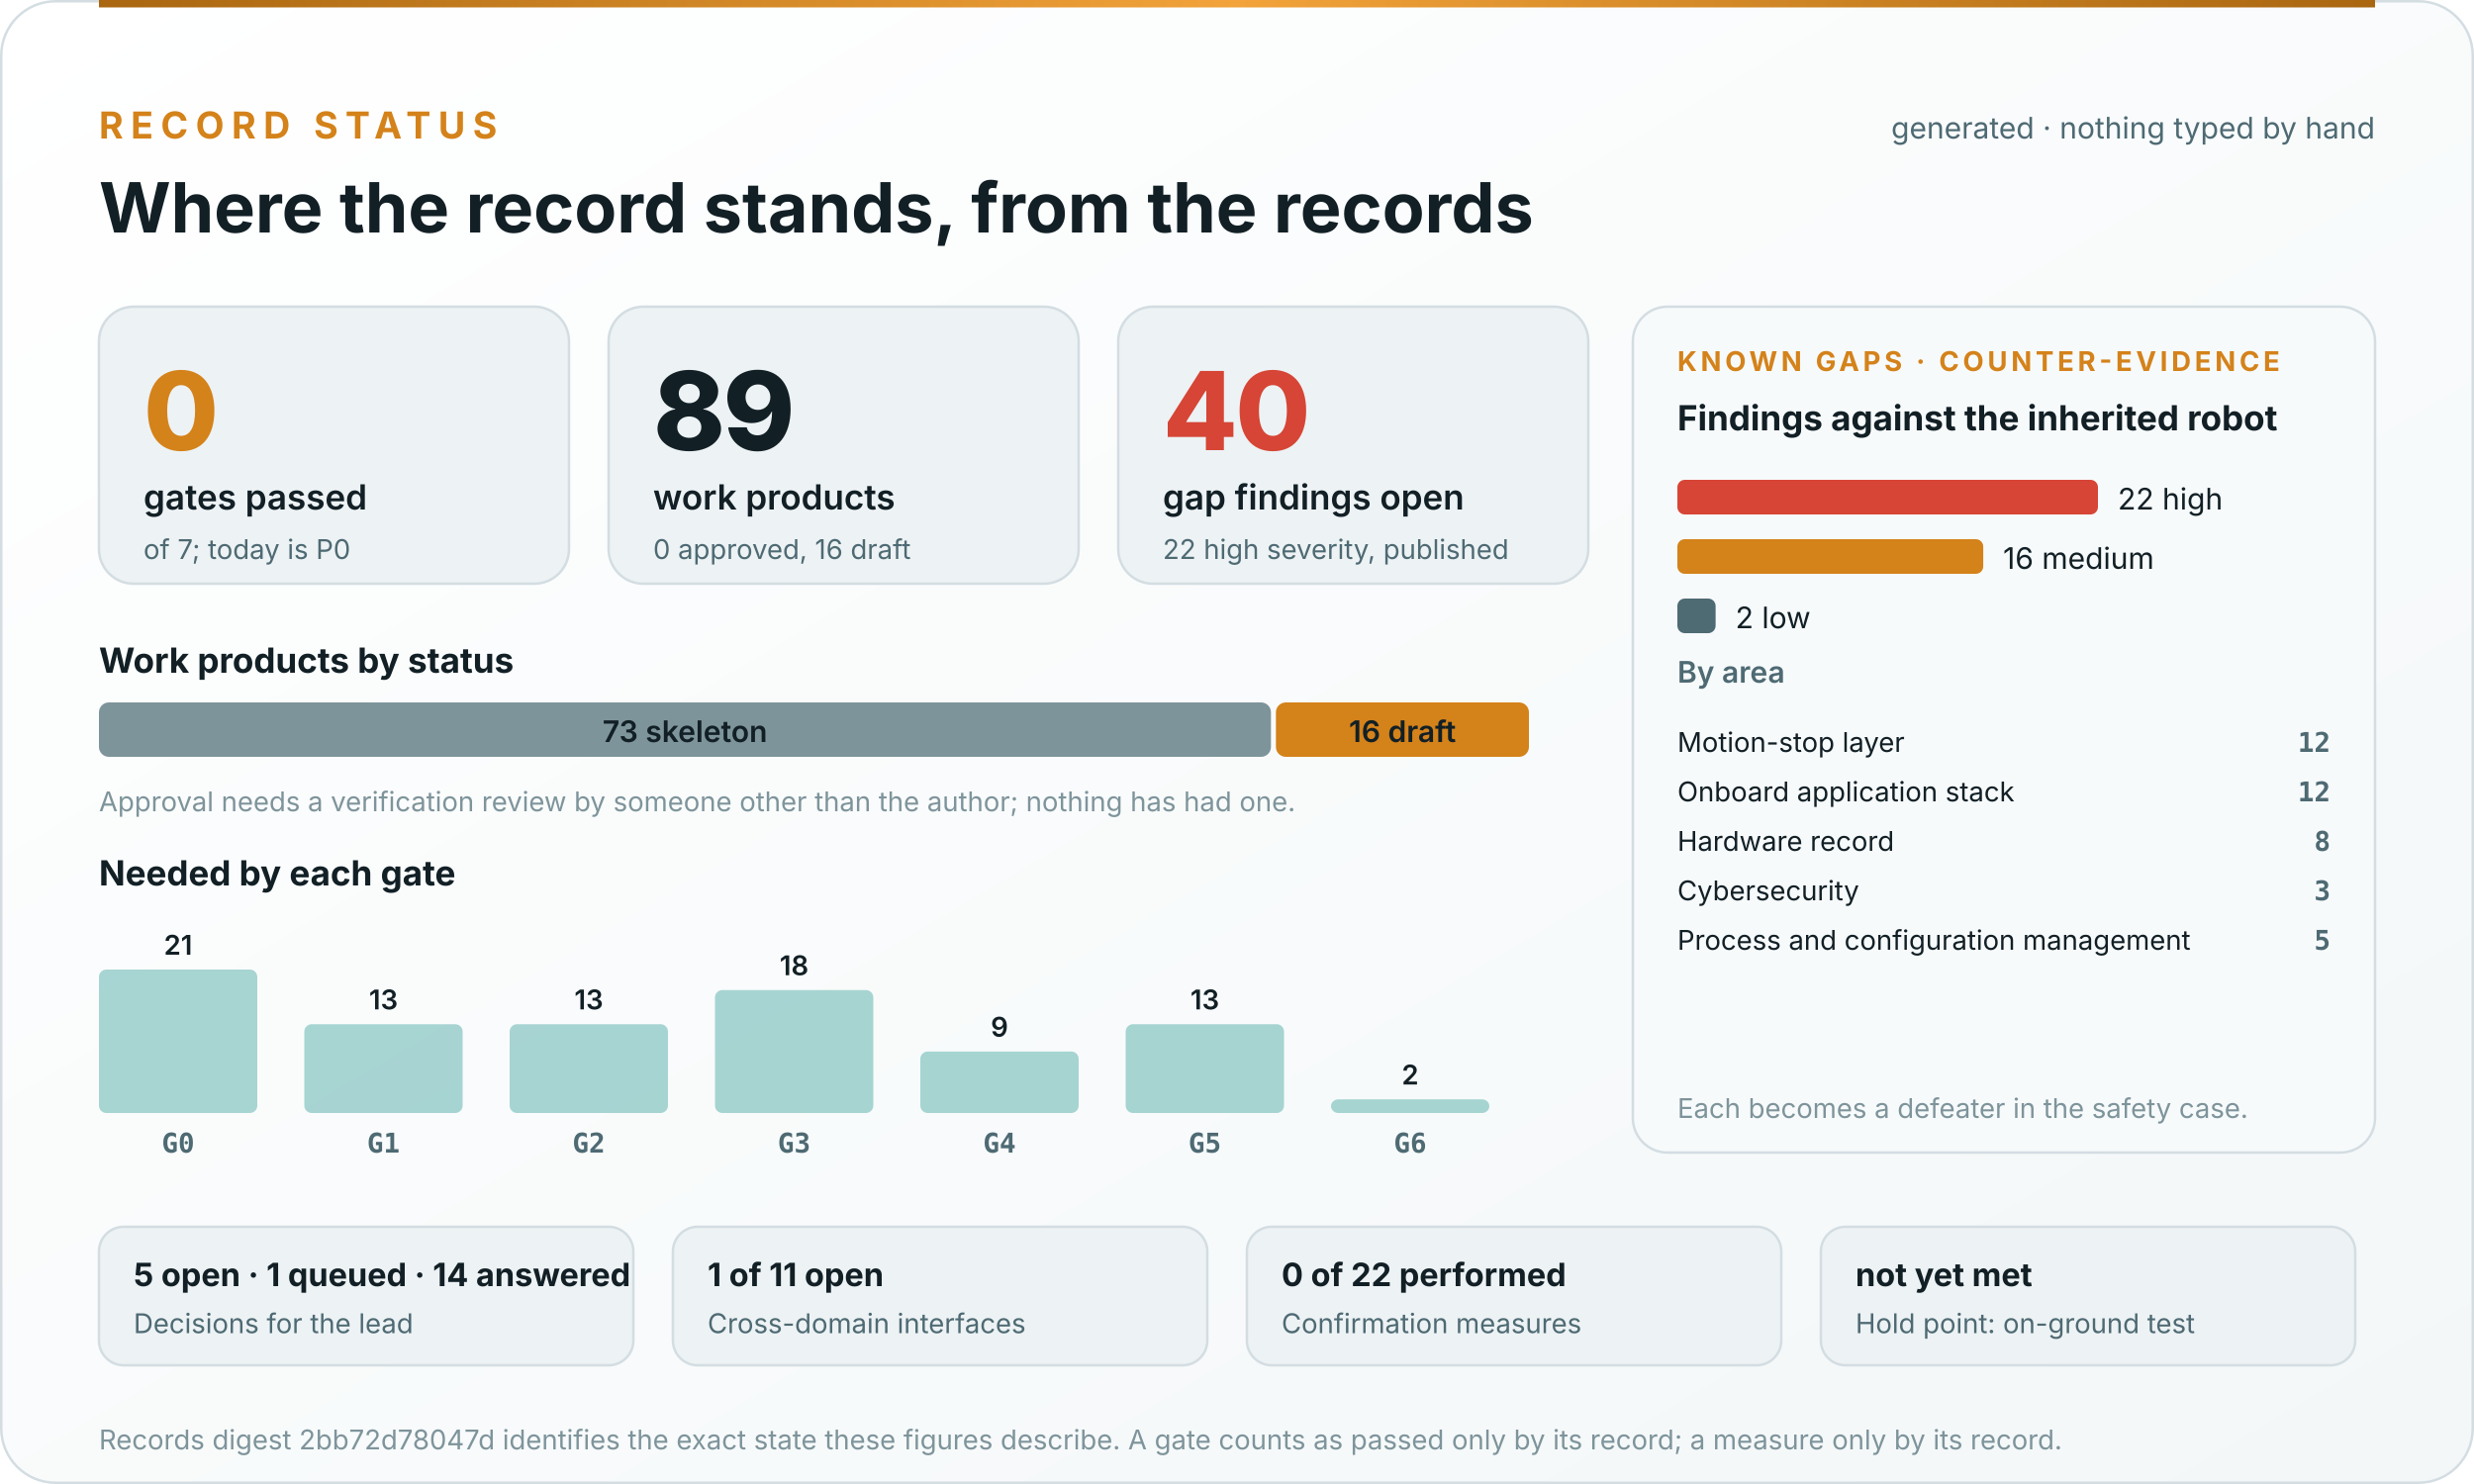
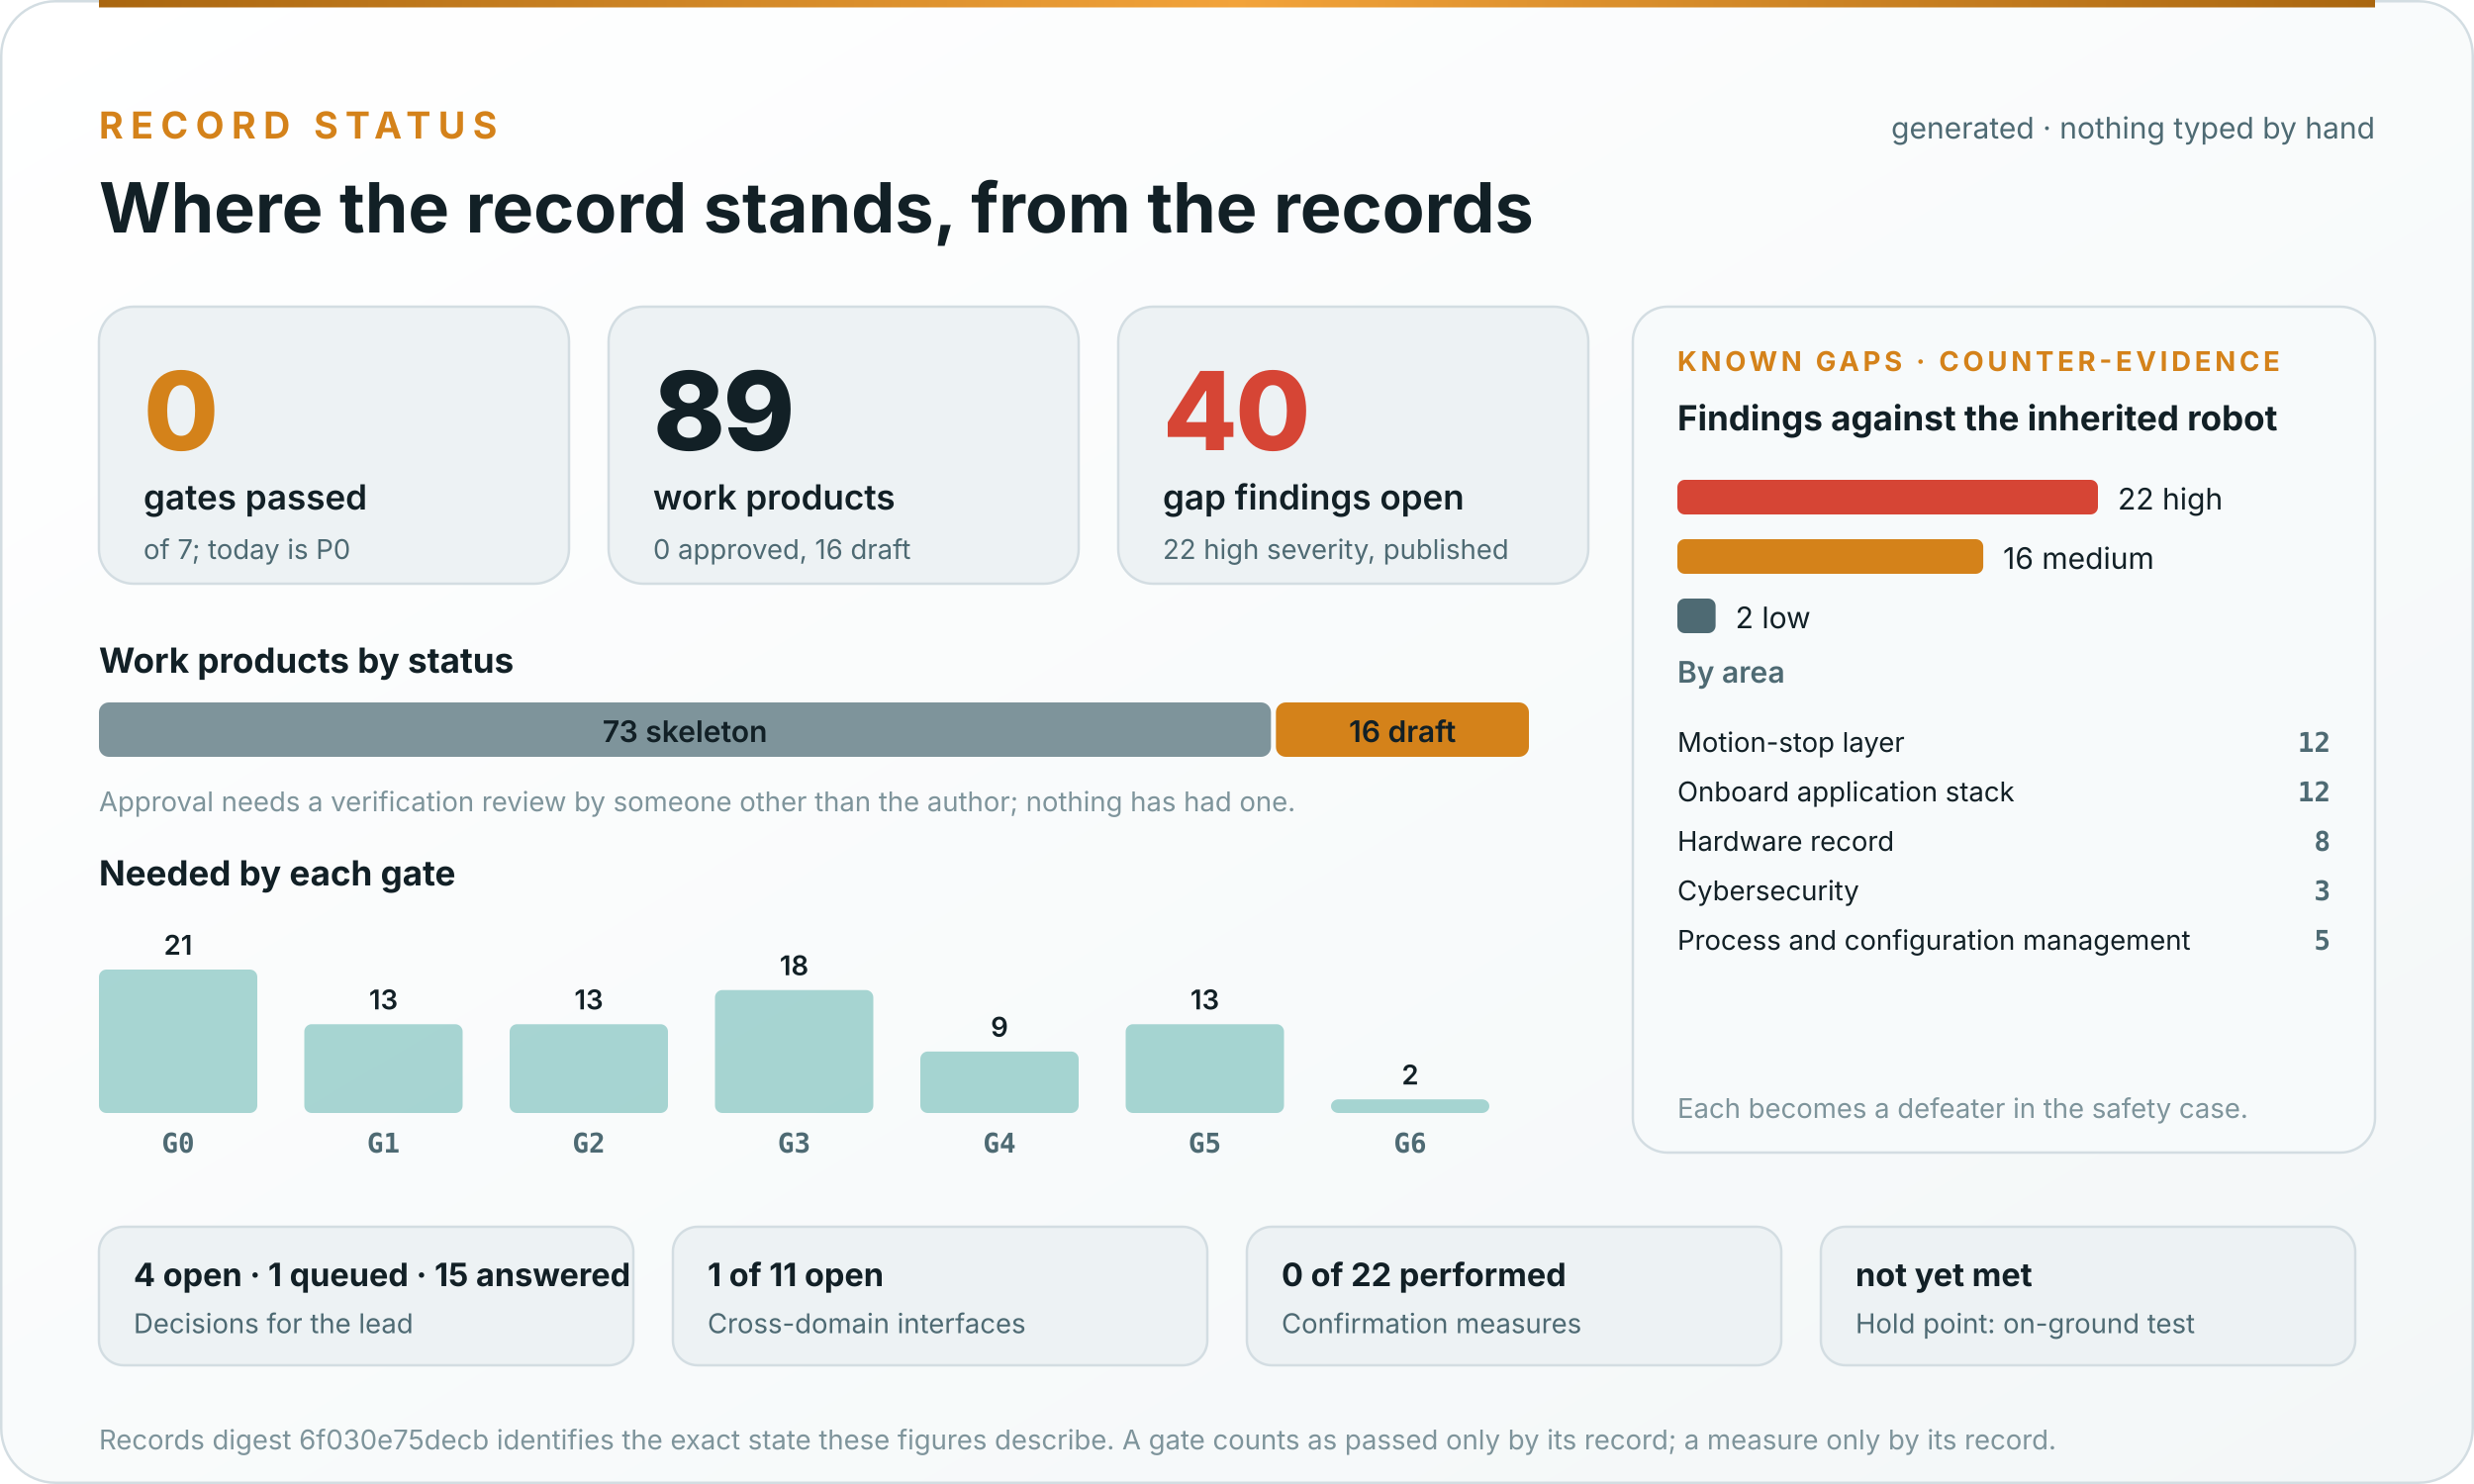
<svg xmlns="http://www.w3.org/2000/svg" width="1000" height="600" viewBox="0 0 1000 600" role="img" aria-labelledby="stat-t stat-d">
  <defs>
    <linearGradient id="stat-bg" x1="0" y1="0" x2="1" y2="1">
      <stop offset="0" stop-color="#FFFFFF" />
      <stop offset="1" stop-color="#F3F7F8" />
    </linearGradient>
    <linearGradient id="stat-amber" x1="0" y1="0" x2="1" y2="0">
      <stop offset="0" stop-color="#A8650F" />
      <stop offset="0.5" stop-color="#F2A33A" />
      <stop offset="1" stop-color="#A8650F" />
    </linearGradient>
  </defs>
  <rect x="0.5" y="0.5" width="999" height="599" rx="22" fill="url(#stat-bg)" stroke="#D3DDE2" />
  <rect x="40" y="0" width="920" height="3" fill="url(#stat-amber)" />
  <text x="40" y="56" font-family="Inter, 'Segoe UI', 'Helvetica Neue', Helvetica, Arial, sans-serif" font-size="15" font-weight="700" fill="#D4821A" text-anchor="start" letter-spacing="3">RECORD STATUS</text>
  <text x="40" y="94" font-family="Inter, 'Segoe UI', 'Helvetica Neue', Helvetica, Arial, sans-serif" font-size="28" font-weight="700" fill="#122026" text-anchor="start">Where the record stands, from the records</text>
  <text x="960" y="56" font-family="Inter, 'Segoe UI', 'Helvetica Neue', Helvetica, Arial, sans-serif" font-size="12" font-weight="400" fill="#4E6A73" text-anchor="end">generated · nothing typed by hand</text>
  <rect x="40" y="124" width="190" height="112" rx="14" fill="#EDF2F4" stroke="#D3DDE2" stroke-width="1" />
  <text x="58" y="182" font-family="Inter, 'Segoe UI', 'Helvetica Neue', Helvetica, Arial, sans-serif" font-size="44" font-weight="800" fill="#D4821A" text-anchor="start" letter-spacing="-1">0</text>
  <text x="58" y="206" font-family="Inter, 'Segoe UI', 'Helvetica Neue', Helvetica, Arial, sans-serif" font-size="14" font-weight="600" fill="#122026" text-anchor="start">gates passed</text>
  <text x="58" y="226" font-family="Inter, 'Segoe UI', 'Helvetica Neue', Helvetica, Arial, sans-serif" font-size="11" font-weight="400" fill="#4E6A73" text-anchor="start">of 7; today is P0</text>
  <rect x="246" y="124" width="190" height="112" rx="14" fill="#EDF2F4" stroke="#D3DDE2" stroke-width="1" />
  <text x="264" y="182" font-family="Inter, 'Segoe UI', 'Helvetica Neue', Helvetica, Arial, sans-serif" font-size="44" font-weight="800" fill="#122026" text-anchor="start" letter-spacing="-1">89</text>
  <text x="264" y="206" font-family="Inter, 'Segoe UI', 'Helvetica Neue', Helvetica, Arial, sans-serif" font-size="14" font-weight="600" fill="#122026" text-anchor="start">work products</text>
  <text x="264" y="226" font-family="Inter, 'Segoe UI', 'Helvetica Neue', Helvetica, Arial, sans-serif" font-size="11" font-weight="400" fill="#4E6A73" text-anchor="start">0 approved, 16 draft</text>
  <rect x="452" y="124" width="190" height="112" rx="14" fill="#EDF2F4" stroke="#D3DDE2" stroke-width="1" />
  <text x="470" y="182" font-family="Inter, 'Segoe UI', 'Helvetica Neue', Helvetica, Arial, sans-serif" font-size="44" font-weight="800" fill="#D64535" text-anchor="start" letter-spacing="-1">40</text>
  <text x="470" y="206" font-family="Inter, 'Segoe UI', 'Helvetica Neue', Helvetica, Arial, sans-serif" font-size="14" font-weight="600" fill="#122026" text-anchor="start">gap findings open</text>
  <text x="470" y="226" font-family="Inter, 'Segoe UI', 'Helvetica Neue', Helvetica, Arial, sans-serif" font-size="11" font-weight="400" fill="#4E6A73" text-anchor="start">22 high severity, published</text>
  <text x="40" y="272" font-family="Inter, 'Segoe UI', 'Helvetica Neue', Helvetica, Arial, sans-serif" font-size="14" font-weight="700" fill="#122026" text-anchor="start">Work products by status</text>
  <rect x="40" y="284" width="473.73" height="22" rx="4" fill="#7E949B" />
  <text x="276.865" y="300" font-family="Inter, 'Segoe UI', 'Helvetica Neue', Helvetica, Arial, sans-serif" font-size="12" font-weight="600" fill="#122026" text-anchor="middle">73 skeleton</text>
  <rect x="515.73" y="284" width="102.27" height="22" rx="4" fill="#D4821A" />
  <text x="566.865" y="300" font-family="Inter, 'Segoe UI', 'Helvetica Neue', Helvetica, Arial, sans-serif" font-size="12" font-weight="600" fill="#122026" text-anchor="middle">16 draft</text>
  <text x="40" y="328" font-family="Inter, 'Segoe UI', 'Helvetica Neue', Helvetica, Arial, sans-serif" font-size="11" font-weight="400" fill="#7E949B" text-anchor="start">Approval needs a verification review by someone other than the author; nothing has had one.</text>
  <text x="40" y="358" font-family="Inter, 'Segoe UI', 'Helvetica Neue', Helvetica, Arial, sans-serif" font-size="14" font-weight="700" fill="#122026" text-anchor="start">Needed by each gate</text>
  <rect x="40" y="392" width="64" height="58" rx="3" fill="#0E8C83" fill-opacity="0.35" />
  <text x="72" y="386" font-family="Inter, 'Segoe UI', 'Helvetica Neue', Helvetica, Arial, sans-serif" font-size="11" font-weight="600" fill="#122026" text-anchor="middle">21</text>
  <text x="72" y="466" font-family="'JetBrains Mono', 'SFMono-Regular', Menlo, Consolas, monospace" font-size="11" font-weight="600" fill="#4E6A73" text-anchor="middle">G0</text>
  <rect x="123" y="414.095" width="64" height="35.905" rx="3" fill="#0E8C83" fill-opacity="0.35" />
  <text x="155" y="408.095" font-family="Inter, 'Segoe UI', 'Helvetica Neue', Helvetica, Arial, sans-serif" font-size="11" font-weight="600" fill="#122026" text-anchor="middle">13</text>
  <text x="155" y="466" font-family="'JetBrains Mono', 'SFMono-Regular', Menlo, Consolas, monospace" font-size="11" font-weight="600" fill="#4E6A73" text-anchor="middle">G1</text>
  <rect x="206" y="414.095" width="64" height="35.905" rx="3" fill="#0E8C83" fill-opacity="0.35" />
  <text x="238" y="408.095" font-family="Inter, 'Segoe UI', 'Helvetica Neue', Helvetica, Arial, sans-serif" font-size="11" font-weight="600" fill="#122026" text-anchor="middle">13</text>
  <text x="238" y="466" font-family="'JetBrains Mono', 'SFMono-Regular', Menlo, Consolas, monospace" font-size="11" font-weight="600" fill="#4E6A73" text-anchor="middle">G2</text>
  <rect x="289" y="400.286" width="64" height="49.714" rx="3" fill="#0E8C83" fill-opacity="0.35" />
  <text x="321" y="394.286" font-family="Inter, 'Segoe UI', 'Helvetica Neue', Helvetica, Arial, sans-serif" font-size="11" font-weight="600" fill="#122026" text-anchor="middle">18</text>
  <text x="321" y="466" font-family="'JetBrains Mono', 'SFMono-Regular', Menlo, Consolas, monospace" font-size="11" font-weight="600" fill="#4E6A73" text-anchor="middle">G3</text>
  <rect x="372" y="425.143" width="64" height="24.857" rx="3" fill="#0E8C83" fill-opacity="0.35" />
  <text x="404" y="419.143" font-family="Inter, 'Segoe UI', 'Helvetica Neue', Helvetica, Arial, sans-serif" font-size="11" font-weight="600" fill="#122026" text-anchor="middle">9</text>
  <text x="404" y="466" font-family="'JetBrains Mono', 'SFMono-Regular', Menlo, Consolas, monospace" font-size="11" font-weight="600" fill="#4E6A73" text-anchor="middle">G4</text>
  <rect x="455" y="414.095" width="64" height="35.905" rx="3" fill="#0E8C83" fill-opacity="0.35" />
  <text x="487" y="408.095" font-family="Inter, 'Segoe UI', 'Helvetica Neue', Helvetica, Arial, sans-serif" font-size="11" font-weight="600" fill="#122026" text-anchor="middle">13</text>
  <text x="487" y="466" font-family="'JetBrains Mono', 'SFMono-Regular', Menlo, Consolas, monospace" font-size="11" font-weight="600" fill="#4E6A73" text-anchor="middle">G5</text>
  <rect x="538" y="444.476" width="64" height="5.524" rx="3" fill="#0E8C83" fill-opacity="0.35" />
  <text x="570" y="438.476" font-family="Inter, 'Segoe UI', 'Helvetica Neue', Helvetica, Arial, sans-serif" font-size="11" font-weight="600" fill="#122026" text-anchor="middle">2</text>
  <text x="570" y="466" font-family="'JetBrains Mono', 'SFMono-Regular', Menlo, Consolas, monospace" font-size="11" font-weight="600" fill="#4E6A73" text-anchor="middle">G6</text>
  <rect x="660" y="124" width="300" height="342" rx="14" fill="#F7FAFB" stroke="#D3DDE2" stroke-width="1" />
  <text x="678" y="150" font-family="Inter, 'Segoe UI', 'Helvetica Neue', Helvetica, Arial, sans-serif" font-size="11" font-weight="700" fill="#D4821A" text-anchor="start" letter-spacing="1.5">KNOWN GAPS · COUNTER-EVIDENCE</text>
  <text x="678" y="174" font-family="Inter, 'Segoe UI', 'Helvetica Neue', Helvetica, Arial, sans-serif" font-size="14" font-weight="700" fill="#122026" text-anchor="start">Findings against the inherited robot</text>
  <rect x="678" y="194" width="170" height="14" rx="3" fill="#D64535" />
  <text x="856" y="206" font-family="Inter, 'Segoe UI', 'Helvetica Neue', Helvetica, Arial, sans-serif" font-size="12" font-weight="400" fill="#122026" text-anchor="start">22 high</text>
  <rect x="678" y="218" width="123.636" height="14" rx="3" fill="#D4821A" />
  <text x="809.636" y="230" font-family="Inter, 'Segoe UI', 'Helvetica Neue', Helvetica, Arial, sans-serif" font-size="12" font-weight="400" fill="#122026" text-anchor="start">16 medium</text>
  <rect x="678" y="242" width="15.454" height="14" rx="3" fill="#4E6A73" />
  <text x="701.455" y="254" font-family="Inter, 'Segoe UI', 'Helvetica Neue', Helvetica, Arial, sans-serif" font-size="12" font-weight="400" fill="#122026" text-anchor="start">2 low</text>
  <text x="678" y="276" font-family="Inter, 'Segoe UI', 'Helvetica Neue', Helvetica, Arial, sans-serif" font-size="12" font-weight="600" fill="#4E6A73" text-anchor="start">By area</text>
  <text x="678" y="304" font-family="Inter, 'Segoe UI', 'Helvetica Neue', Helvetica, Arial, sans-serif" font-size="11" font-weight="400" fill="#122026" text-anchor="start">Motion-stop layer</text>
  <text x="942" y="304" font-family="'JetBrains Mono', 'SFMono-Regular', Menlo, Consolas, monospace" font-size="11" font-weight="600" fill="#4E6A73" text-anchor="end">12</text>
  <text x="678" y="324" font-family="Inter, 'Segoe UI', 'Helvetica Neue', Helvetica, Arial, sans-serif" font-size="11" font-weight="400" fill="#122026" text-anchor="start">Onboard application stack</text>
  <text x="942" y="324" font-family="'JetBrains Mono', 'SFMono-Regular', Menlo, Consolas, monospace" font-size="11" font-weight="600" fill="#4E6A73" text-anchor="end">12</text>
  <text x="678" y="344" font-family="Inter, 'Segoe UI', 'Helvetica Neue', Helvetica, Arial, sans-serif" font-size="11" font-weight="400" fill="#122026" text-anchor="start">Hardware record</text>
  <text x="942" y="344" font-family="'JetBrains Mono', 'SFMono-Regular', Menlo, Consolas, monospace" font-size="11" font-weight="600" fill="#4E6A73" text-anchor="end">8</text>
  <text x="678" y="364" font-family="Inter, 'Segoe UI', 'Helvetica Neue', Helvetica, Arial, sans-serif" font-size="11" font-weight="400" fill="#122026" text-anchor="start">Cybersecurity</text>
  <text x="942" y="364" font-family="'JetBrains Mono', 'SFMono-Regular', Menlo, Consolas, monospace" font-size="11" font-weight="600" fill="#4E6A73" text-anchor="end">3</text>
  <text x="678" y="384" font-family="Inter, 'Segoe UI', 'Helvetica Neue', Helvetica, Arial, sans-serif" font-size="11" font-weight="400" fill="#122026" text-anchor="start">Process and configuration management</text>
  <text x="942" y="384" font-family="'JetBrains Mono', 'SFMono-Regular', Menlo, Consolas, monospace" font-size="11" font-weight="600" fill="#4E6A73" text-anchor="end">5</text>
  <text x="678" y="452" font-family="Inter, 'Segoe UI', 'Helvetica Neue', Helvetica, Arial, sans-serif" font-size="11" font-weight="400" fill="#7E949B" text-anchor="start">Each becomes a defeater in the safety case.</text>
  <rect x="40" y="496" width="216" height="56" rx="10" fill="#EDF2F4" stroke="#D3DDE2" stroke-width="1" />
-   <text x="54" y="520" font-family="Inter, 'Segoe UI', 'Helvetica Neue', Helvetica, Arial, sans-serif" font-size="13" font-weight="700" fill="#122026" text-anchor="start">5 open · 1 queued · 14 answered</text>
+   <text x="54" y="520" font-family="Inter, 'Segoe UI', 'Helvetica Neue', Helvetica, Arial, sans-serif" font-size="13" font-weight="700" fill="#122026" text-anchor="start">4 open · 1 queued · 15 answered</text>
  <text x="54" y="539" font-family="Inter, 'Segoe UI', 'Helvetica Neue', Helvetica, Arial, sans-serif" font-size="11" font-weight="400" fill="#4E6A73" text-anchor="start">Decisions for the lead</text>
  <rect x="272" y="496" width="216" height="56" rx="10" fill="#EDF2F4" stroke="#D3DDE2" stroke-width="1" />
  <text x="286" y="520" font-family="Inter, 'Segoe UI', 'Helvetica Neue', Helvetica, Arial, sans-serif" font-size="13" font-weight="700" fill="#122026" text-anchor="start">1 of 11 open</text>
  <text x="286" y="539" font-family="Inter, 'Segoe UI', 'Helvetica Neue', Helvetica, Arial, sans-serif" font-size="11" font-weight="400" fill="#4E6A73" text-anchor="start">Cross-domain interfaces</text>
  <rect x="504" y="496" width="216" height="56" rx="10" fill="#EDF2F4" stroke="#D3DDE2" stroke-width="1" />
  <text x="518" y="520" font-family="Inter, 'Segoe UI', 'Helvetica Neue', Helvetica, Arial, sans-serif" font-size="13" font-weight="700" fill="#122026" text-anchor="start">0 of 22 performed</text>
  <text x="518" y="539" font-family="Inter, 'Segoe UI', 'Helvetica Neue', Helvetica, Arial, sans-serif" font-size="11" font-weight="400" fill="#4E6A73" text-anchor="start">Confirmation measures</text>
  <rect x="736" y="496" width="216" height="56" rx="10" fill="#EDF2F4" stroke="#D3DDE2" stroke-width="1" />
  <text x="750" y="520" font-family="Inter, 'Segoe UI', 'Helvetica Neue', Helvetica, Arial, sans-serif" font-size="13" font-weight="700" fill="#122026" text-anchor="start">not yet met</text>
  <text x="750" y="539" font-family="Inter, 'Segoe UI', 'Helvetica Neue', Helvetica, Arial, sans-serif" font-size="11" font-weight="400" fill="#4E6A73" text-anchor="start">Hold point: on-ground test</text>
-   <text x="40" y="586" font-family="Inter, 'Segoe UI', 'Helvetica Neue', Helvetica, Arial, sans-serif" font-size="11" font-weight="400" fill="#7E949B" text-anchor="start">Records digest 2bb72d78047d identifies the exact state these figures describe. A gate counts as passed only by its record; a measure only by its record.</text>
+   <text x="40" y="586" font-family="Inter, 'Segoe UI', 'Helvetica Neue', Helvetica, Arial, sans-serif" font-size="11" font-weight="400" fill="#7E949B" text-anchor="start">Records digest 6f030e75decb identifies the exact state these figures describe. A gate counts as passed only by its record; a measure only by its record.</text>
</svg>
